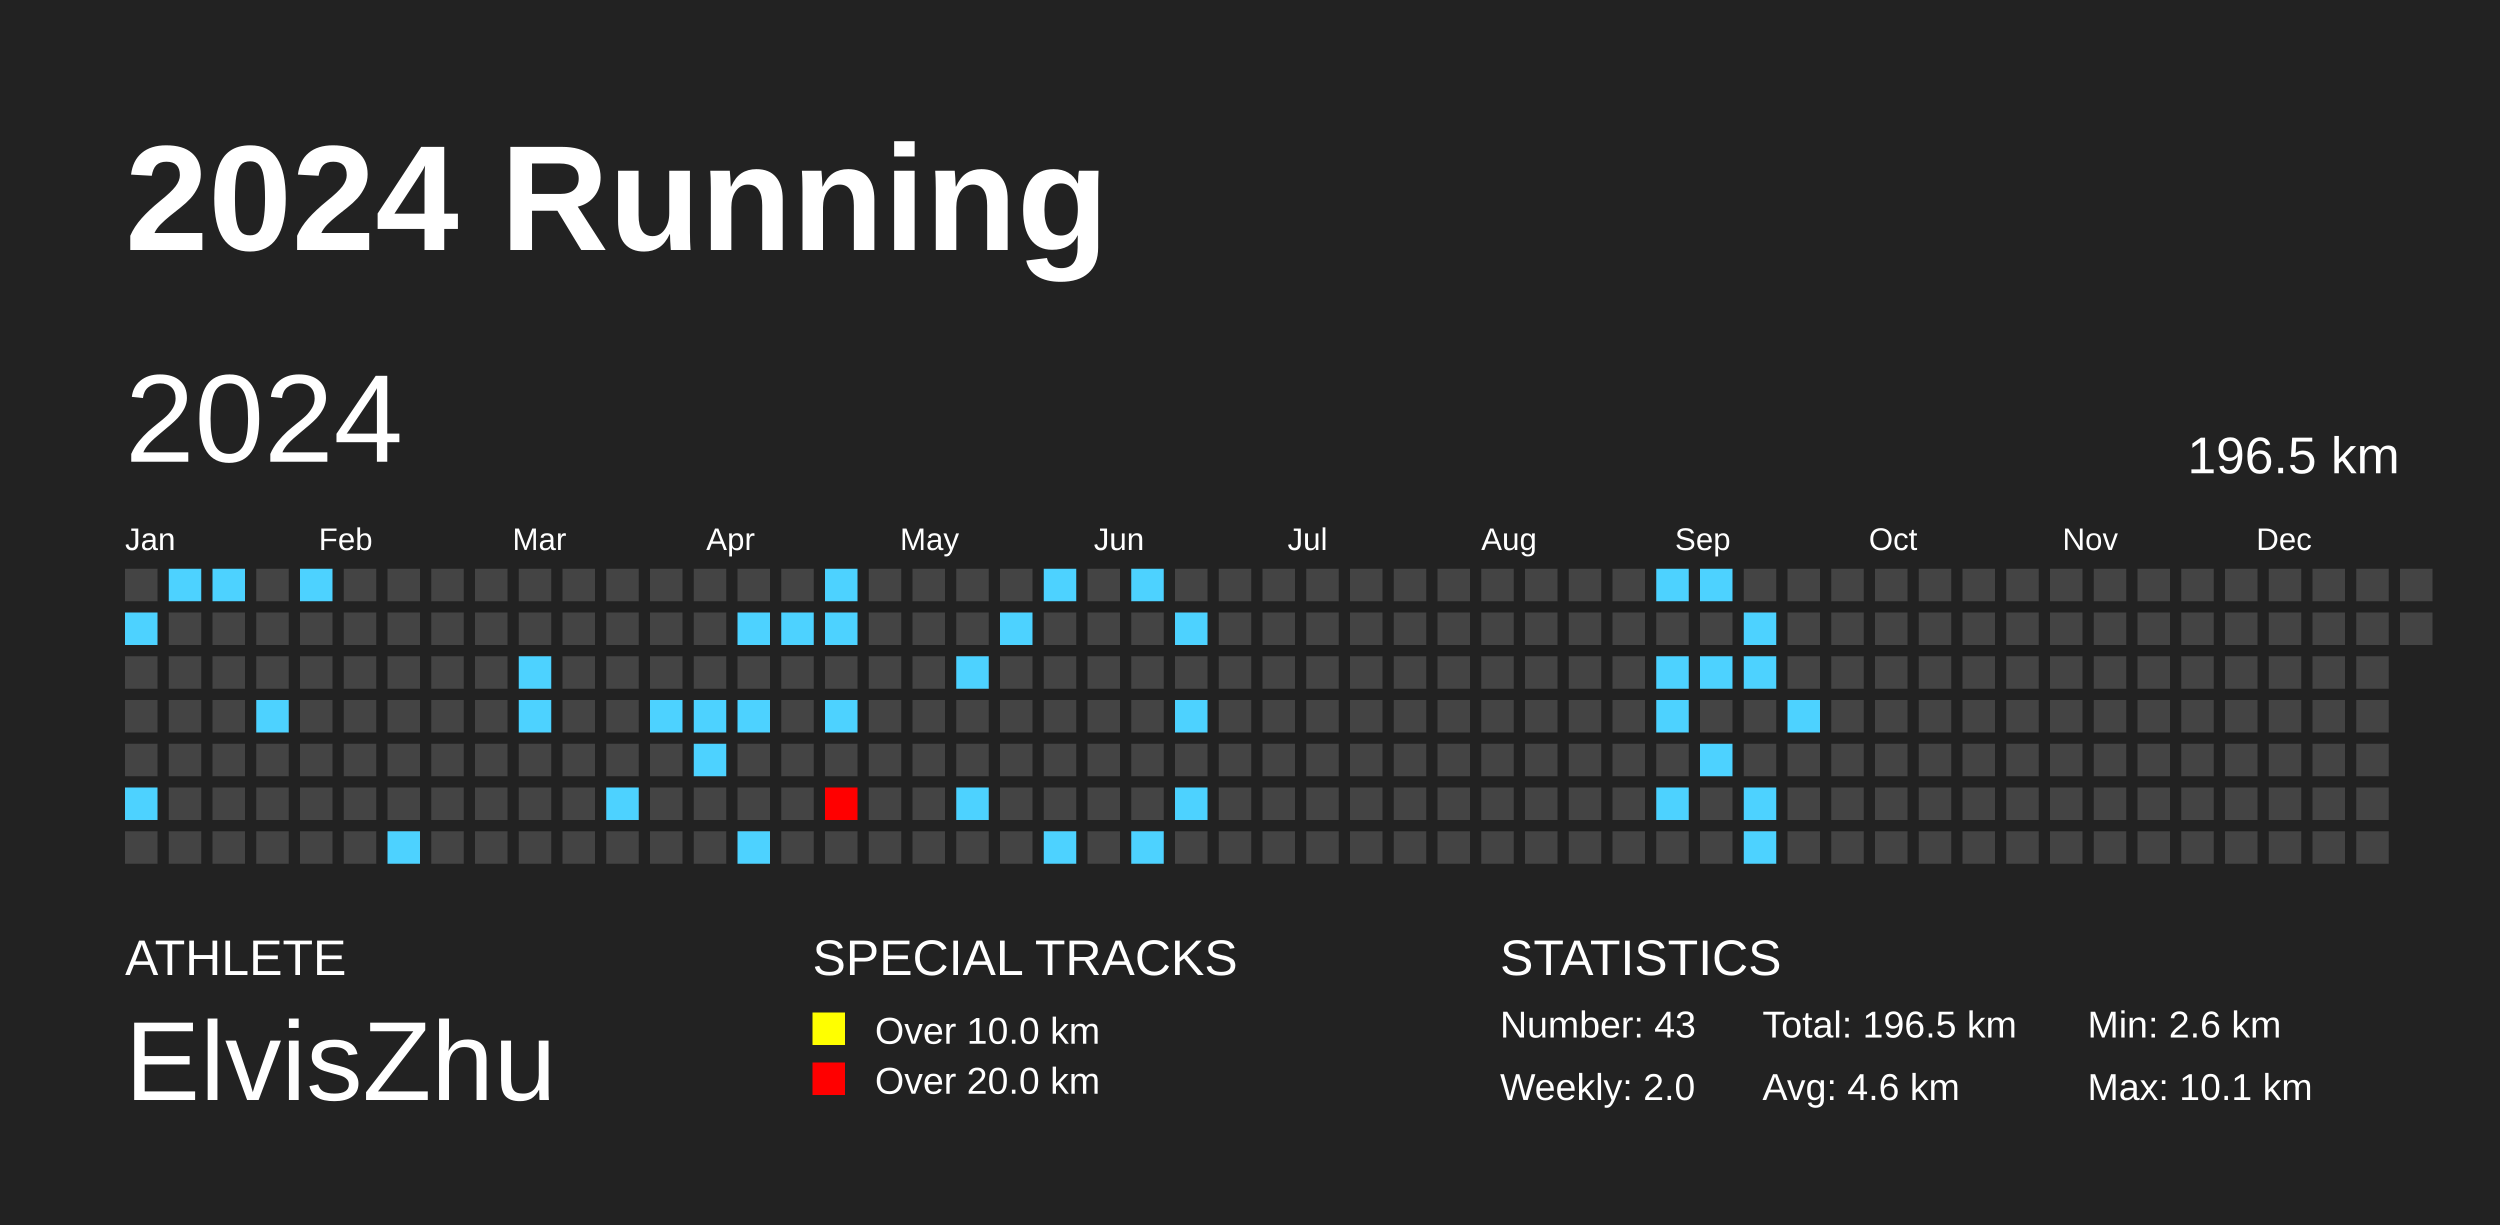
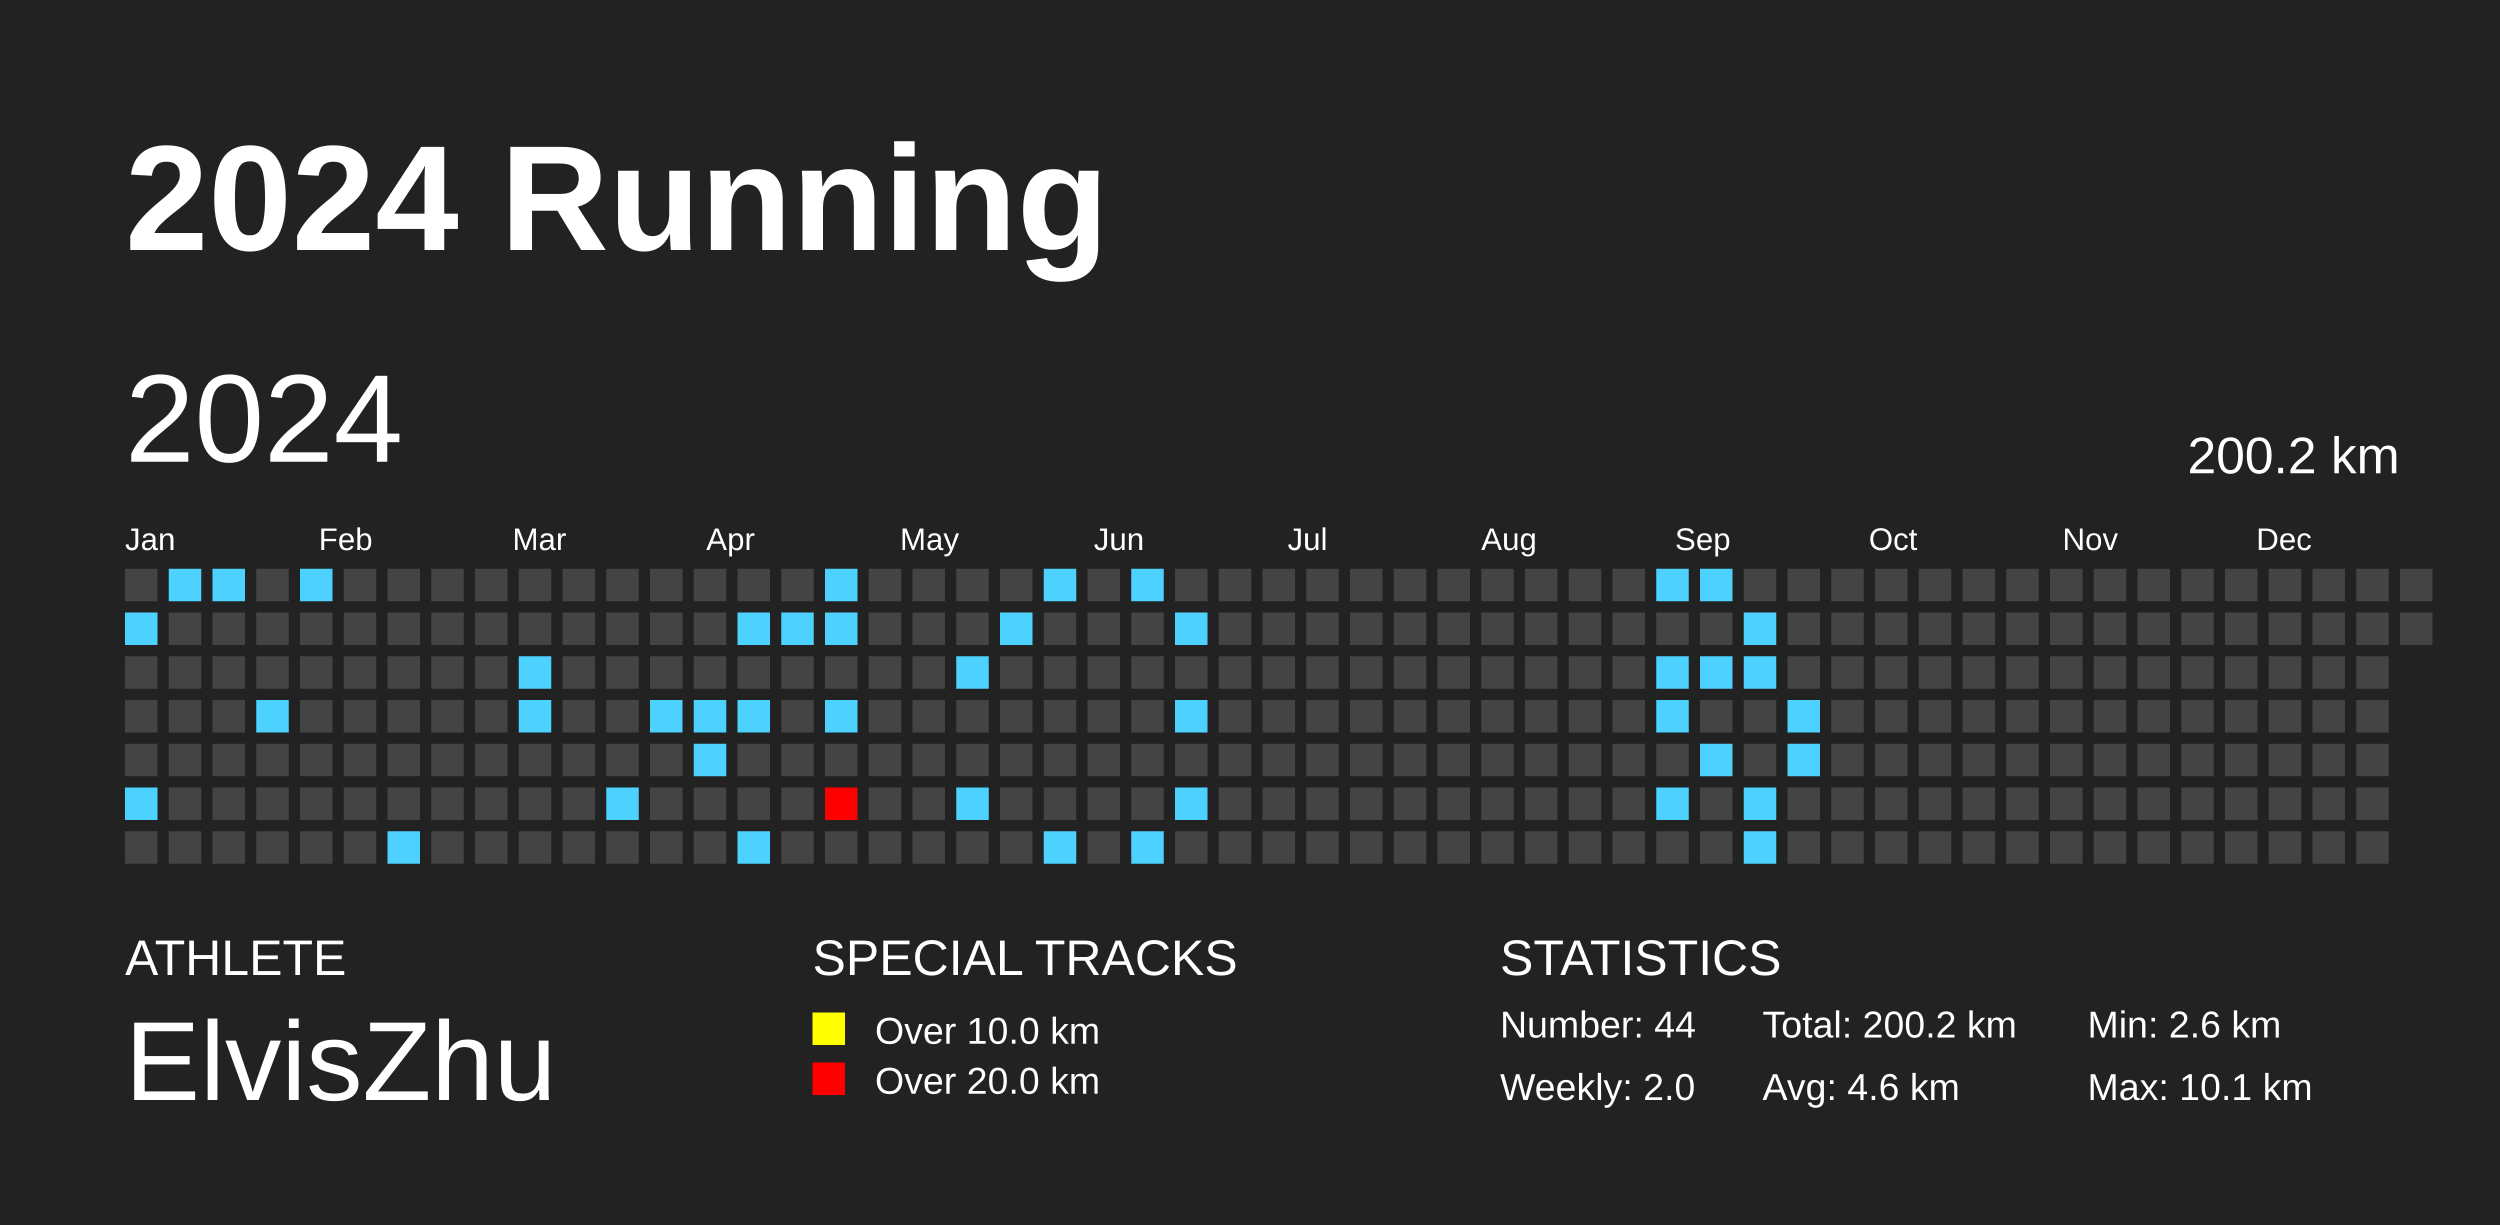
<svg xmlns="http://www.w3.org/2000/svg" baseProfile="full" height="98mm" version="1.1" viewBox="0,0,200,98" width="200mm">
  <defs />
  <rect fill="#222222" height="98" width="200" x="0" y="0" />
  <text fill="#FFFFFF" style="font-size:12px; font-family:Arial; font-weight:bold;" x="10" y="20">2024 Running</text>
  <text fill="#FFFFFF" style="font-size:4px; font-family:Arial" x="10" y="78">ATHLETE</text>
  <text fill="#FFFFFF" style="font-size:9px; font-family:Arial" x="10" y="88">ElvisZhu</text>
  <text fill="#FFFFFF" style="font-size:4px; font-family:Arial" x="65" y="78">SPECIAL TRACKS</text>
  <rect fill="yellow" height="2.6" width="2.6" x="65" y="81" />
  <text fill="#FFFFFF" style="font-size:3px; font-family:Arial" x="70" y="83.5">Over 10.0 km</text>
  <rect fill="red" height="2.6" width="2.6" x="65" y="85" />
  <text fill="#FFFFFF" style="font-size:3px; font-family:Arial" x="70" y="87.5">Over 20.0 km</text>
  <text fill="#FFFFFF" style="font-size:4px; font-family:Arial" x="120" y="78">STATISTICS</text>
-   <text fill="#FFFFFF" style="font-size:3px; font-family:Arial" x="120" y="83">Number: 43</text>
+   <text fill="#FFFFFF" style="font-size:3px; font-family:Arial" x="120" y="83">Number: 44</text>
  <text fill="#FFFFFF" style="font-size:3px; font-family:Arial" x="120" y="88">Weekly: 2.0</text>
-   <text fill="#FFFFFF" style="font-size:3px; font-family:Arial" x="141" y="83">Total: 196.5 km</text>
+   <text fill="#FFFFFF" style="font-size:3px; font-family:Arial" x="141" y="83">Total: 200.2 km</text>
  <text fill="#FFFFFF" style="font-size:3px; font-family:Arial" x="141" y="88">Avg: 4.6 km</text>
  <text fill="#FFFFFF" style="font-size:3px; font-family:Arial" x="167" y="83">Min: 2.6 km</text>
  <text fill="#FFFFFF" style="font-size:3px; font-family:Arial" x="167" y="88">Max: 10.1 km</text>
  <text dominant-baseline="hanging" fill="#FFFFFF" style="font-size:10.0px; font-family:Arial;" x="10" y="30">2024</text>
-   <text dominant-baseline="hanging" fill="#FFFFFF" style="font-size:4.125px; font-family:Arial;" x="175" y="35">196.5 km</text>
+   <text dominant-baseline="hanging" fill="#FFFFFF" style="font-size:4.125px; font-family:Arial;" x="175" y="35">200.2 km</text>
  <text fill="#FFFFFF" style="font-size:2.5px; font-family:Arial" x="10.0" y="44">Jan</text>
  <text fill="#FFFFFF" style="font-size:2.5px; font-family:Arial" x="25.5" y="44">Feb</text>
  <text fill="#FFFFFF" style="font-size:2.5px; font-family:Arial" x="41.0" y="44">Mar</text>
  <text fill="#FFFFFF" style="font-size:2.5px; font-family:Arial" x="56.5" y="44">Apr</text>
  <text fill="#FFFFFF" style="font-size:2.5px; font-family:Arial" x="72.0" y="44">May</text>
  <text fill="#FFFFFF" style="font-size:2.5px; font-family:Arial" x="87.5" y="44">Jun</text>
  <text fill="#FFFFFF" style="font-size:2.5px; font-family:Arial" x="103.0" y="44">Jul</text>
  <text fill="#FFFFFF" style="font-size:2.5px; font-family:Arial" x="118.5" y="44">Aug</text>
  <text fill="#FFFFFF" style="font-size:2.5px; font-family:Arial" x="134.0" y="44">Sep</text>
  <text fill="#FFFFFF" style="font-size:2.5px; font-family:Arial" x="149.5" y="44">Oct</text>
  <text fill="#FFFFFF" style="font-size:2.5px; font-family:Arial" x="165.0" y="44">Nov</text>
  <text fill="#FFFFFF" style="font-size:2.5px; font-family:Arial" x="180.5" y="44">Dec</text>
  <rect fill="#444444" height="2.6" width="2.6" x="10.0" y="45.5" />
  <rect fill="#4dd2ff" height="2.6" width="2.6" x="10.0" y="49.0" />
  <rect fill="#444444" height="2.6" width="2.6" x="10.0" y="52.5" />
  <rect fill="#444444" height="2.6" width="2.6" x="10.0" y="56.0" />
  <rect fill="#444444" height="2.6" width="2.6" x="10.0" y="59.5" />
  <rect fill="#4dd2ff" height="2.6" width="2.6" x="10.0" y="63.0" />
  <rect fill="#444444" height="2.6" width="2.6" x="10.0" y="66.5" />
  <rect fill="#4dd2ff" height="2.6" width="2.6" x="13.5" y="45.5" />
  <rect fill="#444444" height="2.6" width="2.6" x="13.5" y="49.0" />
  <rect fill="#444444" height="2.6" width="2.6" x="13.5" y="52.5" />
  <rect fill="#444444" height="2.6" width="2.6" x="13.5" y="56.0" />
  <rect fill="#444444" height="2.6" width="2.6" x="13.5" y="59.5" />
  <rect fill="#444444" height="2.6" width="2.6" x="13.5" y="63.0" />
  <rect fill="#444444" height="2.6" width="2.6" x="13.5" y="66.5" />
  <rect fill="#4dd2ff" height="2.6" width="2.6" x="17.0" y="45.5" />
  <rect fill="#444444" height="2.6" width="2.6" x="17.0" y="49.0" />
  <rect fill="#444444" height="2.6" width="2.6" x="17.0" y="52.5" />
  <rect fill="#444444" height="2.6" width="2.6" x="17.0" y="56.0" />
  <rect fill="#444444" height="2.6" width="2.6" x="17.0" y="59.5" />
  <rect fill="#444444" height="2.6" width="2.6" x="17.0" y="63.0" />
  <rect fill="#444444" height="2.6" width="2.6" x="17.0" y="66.5" />
  <rect fill="#444444" height="2.6" width="2.6" x="20.5" y="45.5" />
  <rect fill="#444444" height="2.6" width="2.6" x="20.5" y="49.0" />
  <rect fill="#444444" height="2.6" width="2.6" x="20.5" y="52.5" />
  <rect fill="#4dd2ff" height="2.6" width="2.6" x="20.5" y="56.0" />
  <rect fill="#444444" height="2.6" width="2.6" x="20.5" y="59.5" />
  <rect fill="#444444" height="2.6" width="2.6" x="20.5" y="63.0" />
  <rect fill="#444444" height="2.6" width="2.6" x="20.5" y="66.5" />
  <rect fill="#4dd2ff" height="2.6" width="2.6" x="24.0" y="45.5" />
  <rect fill="#444444" height="2.6" width="2.6" x="24.0" y="49.0" />
  <rect fill="#444444" height="2.6" width="2.6" x="24.0" y="52.5" />
  <rect fill="#444444" height="2.6" width="2.6" x="24.0" y="56.0" />
  <rect fill="#444444" height="2.6" width="2.6" x="24.0" y="59.5" />
  <rect fill="#444444" height="2.6" width="2.6" x="24.0" y="63.0" />
  <rect fill="#444444" height="2.6" width="2.6" x="24.0" y="66.5" />
  <rect fill="#444444" height="2.6" width="2.6" x="27.5" y="45.5" />
  <rect fill="#444444" height="2.6" width="2.6" x="27.5" y="49.0" />
  <rect fill="#444444" height="2.6" width="2.6" x="27.5" y="52.5" />
  <rect fill="#444444" height="2.6" width="2.6" x="27.5" y="56.0" />
  <rect fill="#444444" height="2.6" width="2.6" x="27.5" y="59.5" />
  <rect fill="#444444" height="2.6" width="2.6" x="27.5" y="63.0" />
  <rect fill="#444444" height="2.6" width="2.6" x="27.5" y="66.5" />
  <rect fill="#444444" height="2.6" width="2.6" x="31.0" y="45.5" />
  <rect fill="#444444" height="2.6" width="2.6" x="31.0" y="49.0" />
  <rect fill="#444444" height="2.6" width="2.6" x="31.0" y="52.5" />
  <rect fill="#444444" height="2.6" width="2.6" x="31.0" y="56.0" />
  <rect fill="#444444" height="2.6" width="2.6" x="31.0" y="59.5" />
  <rect fill="#444444" height="2.6" width="2.6" x="31.0" y="63.0" />
  <rect fill="#4dd2ff" height="2.6" width="2.6" x="31.0" y="66.5" />
  <rect fill="#444444" height="2.6" width="2.6" x="34.5" y="45.5" />
  <rect fill="#444444" height="2.6" width="2.6" x="34.5" y="49.0" />
  <rect fill="#444444" height="2.6" width="2.6" x="34.5" y="52.5" />
  <rect fill="#444444" height="2.6" width="2.6" x="34.5" y="56.0" />
  <rect fill="#444444" height="2.6" width="2.6" x="34.5" y="59.5" />
  <rect fill="#444444" height="2.6" width="2.6" x="34.5" y="63.0" />
  <rect fill="#444444" height="2.6" width="2.6" x="34.5" y="66.5" />
  <rect fill="#444444" height="2.6" width="2.6" x="38.0" y="45.5" />
  <rect fill="#444444" height="2.6" width="2.6" x="38.0" y="49.0" />
  <rect fill="#444444" height="2.6" width="2.6" x="38.0" y="52.5" />
  <rect fill="#444444" height="2.6" width="2.6" x="38.0" y="56.0" />
  <rect fill="#444444" height="2.6" width="2.6" x="38.0" y="59.5" />
  <rect fill="#444444" height="2.6" width="2.6" x="38.0" y="63.0" />
  <rect fill="#444444" height="2.6" width="2.6" x="38.0" y="66.5" />
  <rect fill="#444444" height="2.6" width="2.6" x="41.5" y="45.5" />
  <rect fill="#444444" height="2.6" width="2.6" x="41.5" y="49.0" />
  <rect fill="#4dd2ff" height="2.6" width="2.6" x="41.5" y="52.5" />
  <rect fill="#4dd2ff" height="2.6" width="2.6" x="41.5" y="56.0" />
  <rect fill="#444444" height="2.6" width="2.6" x="41.5" y="59.5" />
  <rect fill="#444444" height="2.6" width="2.6" x="41.5" y="63.0" />
  <rect fill="#444444" height="2.6" width="2.6" x="41.5" y="66.5" />
  <rect fill="#444444" height="2.6" width="2.6" x="45.0" y="45.5" />
  <rect fill="#444444" height="2.6" width="2.6" x="45.0" y="49.0" />
  <rect fill="#444444" height="2.6" width="2.6" x="45.0" y="52.5" />
  <rect fill="#444444" height="2.6" width="2.6" x="45.0" y="56.0" />
  <rect fill="#444444" height="2.6" width="2.6" x="45.0" y="59.5" />
  <rect fill="#444444" height="2.6" width="2.6" x="45.0" y="63.0" />
  <rect fill="#444444" height="2.6" width="2.6" x="45.0" y="66.5" />
  <rect fill="#444444" height="2.6" width="2.6" x="48.5" y="45.5" />
  <rect fill="#444444" height="2.6" width="2.6" x="48.5" y="49.0" />
  <rect fill="#444444" height="2.6" width="2.6" x="48.5" y="52.5" />
  <rect fill="#444444" height="2.6" width="2.6" x="48.5" y="56.0" />
  <rect fill="#444444" height="2.6" width="2.6" x="48.5" y="59.5" />
  <rect fill="#4dd2ff" height="2.6" width="2.6" x="48.5" y="63.0" />
  <rect fill="#444444" height="2.6" width="2.6" x="48.5" y="66.5" />
  <rect fill="#444444" height="2.6" width="2.6" x="52.0" y="45.5" />
  <rect fill="#444444" height="2.6" width="2.6" x="52.0" y="49.0" />
  <rect fill="#444444" height="2.6" width="2.6" x="52.0" y="52.5" />
  <rect fill="#4dd2ff" height="2.6" width="2.6" x="52.0" y="56.0" />
  <rect fill="#444444" height="2.6" width="2.6" x="52.0" y="59.5" />
  <rect fill="#444444" height="2.6" width="2.6" x="52.0" y="63.0" />
  <rect fill="#444444" height="2.6" width="2.6" x="52.0" y="66.5" />
  <rect fill="#444444" height="2.6" width="2.6" x="55.5" y="45.5" />
  <rect fill="#444444" height="2.6" width="2.6" x="55.5" y="49.0" />
  <rect fill="#444444" height="2.6" width="2.6" x="55.5" y="52.5" />
  <rect fill="#4dd2ff" height="2.6" width="2.6" x="55.5" y="56.0" />
  <rect fill="#4dd2ff" height="2.6" width="2.6" x="55.5" y="59.5" />
  <rect fill="#444444" height="2.6" width="2.6" x="55.5" y="63.0" />
  <rect fill="#444444" height="2.6" width="2.6" x="55.5" y="66.5" />
  <rect fill="#444444" height="2.6" width="2.6" x="59.0" y="45.5" />
  <rect fill="#4dd2ff" height="2.6" width="2.6" x="59.0" y="49.0" />
  <rect fill="#444444" height="2.6" width="2.6" x="59.0" y="52.5" />
  <rect fill="#4dd2ff" height="2.6" width="2.6" x="59.0" y="56.0" />
  <rect fill="#444444" height="2.6" width="2.6" x="59.0" y="59.5" />
  <rect fill="#444444" height="2.6" width="2.6" x="59.0" y="63.0" />
  <rect fill="#4dd2ff" height="2.6" width="2.6" x="59.0" y="66.5" />
  <rect fill="#444444" height="2.6" width="2.6" x="62.5" y="45.5" />
  <rect fill="#4dd2ff" height="2.6" width="2.6" x="62.5" y="49.0" />
  <rect fill="#444444" height="2.6" width="2.6" x="62.5" y="52.5" />
  <rect fill="#444444" height="2.6" width="2.6" x="62.5" y="56.0" />
  <rect fill="#444444" height="2.6" width="2.6" x="62.5" y="59.5" />
  <rect fill="#444444" height="2.6" width="2.6" x="62.5" y="63.0" />
  <rect fill="#444444" height="2.6" width="2.6" x="62.5" y="66.5" />
  <rect fill="#4dd2ff" height="2.6" width="2.6" x="66.0" y="45.5" />
  <rect fill="#4dd2ff" height="2.6" width="2.6" x="66.0" y="49.0" />
  <rect fill="#444444" height="2.6" width="2.6" x="66.0" y="52.5" />
  <rect fill="#4dd2ff" height="2.6" width="2.6" x="66.0" y="56.0" />
  <rect fill="#444444" height="2.6" width="2.6" x="66.0" y="59.5" />
  <rect fill="#ff0000" height="2.6" width="2.6" x="66.0" y="63.0" />
  <rect fill="#444444" height="2.6" width="2.6" x="66.0" y="66.5" />
  <rect fill="#444444" height="2.6" width="2.6" x="69.5" y="45.5" />
  <rect fill="#444444" height="2.6" width="2.6" x="69.5" y="49.0" />
  <rect fill="#444444" height="2.6" width="2.6" x="69.5" y="52.5" />
  <rect fill="#444444" height="2.6" width="2.6" x="69.5" y="56.0" />
  <rect fill="#444444" height="2.6" width="2.6" x="69.5" y="59.5" />
  <rect fill="#444444" height="2.6" width="2.6" x="69.5" y="63.0" />
  <rect fill="#444444" height="2.6" width="2.6" x="69.5" y="66.5" />
  <rect fill="#444444" height="2.6" width="2.6" x="73.0" y="45.5" />
  <rect fill="#444444" height="2.6" width="2.6" x="73.0" y="49.0" />
  <rect fill="#444444" height="2.6" width="2.6" x="73.0" y="52.5" />
  <rect fill="#444444" height="2.6" width="2.6" x="73.0" y="56.0" />
  <rect fill="#444444" height="2.6" width="2.6" x="73.0" y="59.5" />
  <rect fill="#444444" height="2.6" width="2.6" x="73.0" y="63.0" />
  <rect fill="#444444" height="2.6" width="2.6" x="73.0" y="66.5" />
  <rect fill="#444444" height="2.6" width="2.6" x="76.5" y="45.5" />
  <rect fill="#444444" height="2.6" width="2.6" x="76.5" y="49.0" />
  <rect fill="#4dd2ff" height="2.6" width="2.6" x="76.5" y="52.5" />
  <rect fill="#444444" height="2.6" width="2.6" x="76.5" y="56.0" />
  <rect fill="#444444" height="2.6" width="2.6" x="76.5" y="59.5" />
  <rect fill="#4dd2ff" height="2.6" width="2.6" x="76.5" y="63.0" />
  <rect fill="#444444" height="2.6" width="2.6" x="76.5" y="66.5" />
  <rect fill="#444444" height="2.6" width="2.6" x="80.0" y="45.5" />
  <rect fill="#4dd2ff" height="2.6" width="2.6" x="80.0" y="49.0" />
  <rect fill="#444444" height="2.6" width="2.6" x="80.0" y="52.5" />
  <rect fill="#444444" height="2.6" width="2.6" x="80.0" y="56.0" />
  <rect fill="#444444" height="2.6" width="2.6" x="80.0" y="59.5" />
  <rect fill="#444444" height="2.6" width="2.6" x="80.0" y="63.0" />
  <rect fill="#444444" height="2.6" width="2.6" x="80.0" y="66.5" />
  <rect fill="#4dd2ff" height="2.6" width="2.6" x="83.5" y="45.5" />
  <rect fill="#444444" height="2.6" width="2.6" x="83.5" y="49.0" />
  <rect fill="#444444" height="2.6" width="2.6" x="83.5" y="52.5" />
  <rect fill="#444444" height="2.6" width="2.6" x="83.5" y="56.0" />
  <rect fill="#444444" height="2.6" width="2.6" x="83.5" y="59.5" />
  <rect fill="#444444" height="2.6" width="2.6" x="83.5" y="63.0" />
  <rect fill="#4dd2ff" height="2.6" width="2.6" x="83.5" y="66.5" />
  <rect fill="#444444" height="2.6" width="2.6" x="87.0" y="45.5" />
  <rect fill="#444444" height="2.6" width="2.6" x="87.0" y="49.0" />
  <rect fill="#444444" height="2.6" width="2.6" x="87.0" y="52.5" />
  <rect fill="#444444" height="2.6" width="2.6" x="87.0" y="56.0" />
  <rect fill="#444444" height="2.6" width="2.6" x="87.0" y="59.5" />
  <rect fill="#444444" height="2.6" width="2.6" x="87.0" y="63.0" />
  <rect fill="#444444" height="2.6" width="2.6" x="87.0" y="66.5" />
  <rect fill="#4dd2ff" height="2.6" width="2.6" x="90.5" y="45.5" />
  <rect fill="#444444" height="2.6" width="2.6" x="90.5" y="49.0" />
  <rect fill="#444444" height="2.6" width="2.6" x="90.5" y="52.5" />
  <rect fill="#444444" height="2.6" width="2.6" x="90.5" y="56.0" />
  <rect fill="#444444" height="2.6" width="2.6" x="90.5" y="59.5" />
  <rect fill="#444444" height="2.6" width="2.6" x="90.5" y="63.0" />
  <rect fill="#4dd2ff" height="2.6" width="2.6" x="90.5" y="66.5" />
  <rect fill="#444444" height="2.6" width="2.6" x="94.0" y="45.5" />
  <rect fill="#4dd2ff" height="2.6" width="2.6" x="94.0" y="49.0" />
  <rect fill="#444444" height="2.6" width="2.6" x="94.0" y="52.5" />
  <rect fill="#4dd2ff" height="2.6" width="2.6" x="94.0" y="56.0" />
  <rect fill="#444444" height="2.6" width="2.6" x="94.0" y="59.5" />
  <rect fill="#4dd2ff" height="2.6" width="2.6" x="94.0" y="63.0" />
  <rect fill="#444444" height="2.6" width="2.6" x="94.0" y="66.5" />
  <rect fill="#444444" height="2.6" width="2.6" x="97.5" y="45.5" />
  <rect fill="#444444" height="2.6" width="2.6" x="97.5" y="49.0" />
  <rect fill="#444444" height="2.6" width="2.6" x="97.5" y="52.5" />
  <rect fill="#444444" height="2.6" width="2.6" x="97.5" y="56.0" />
  <rect fill="#444444" height="2.6" width="2.6" x="97.5" y="59.5" />
  <rect fill="#444444" height="2.6" width="2.6" x="97.5" y="63.0" />
  <rect fill="#444444" height="2.6" width="2.6" x="97.5" y="66.5" />
  <rect fill="#444444" height="2.6" width="2.6" x="101.0" y="45.5" />
  <rect fill="#444444" height="2.6" width="2.6" x="101.0" y="49.0" />
  <rect fill="#444444" height="2.6" width="2.6" x="101.0" y="52.5" />
  <rect fill="#444444" height="2.6" width="2.6" x="101.0" y="56.0" />
  <rect fill="#444444" height="2.6" width="2.6" x="101.0" y="59.5" />
  <rect fill="#444444" height="2.6" width="2.6" x="101.0" y="63.0" />
  <rect fill="#444444" height="2.6" width="2.6" x="101.0" y="66.5" />
  <rect fill="#444444" height="2.6" width="2.6" x="104.5" y="45.5" />
  <rect fill="#444444" height="2.6" width="2.6" x="104.5" y="49.0" />
  <rect fill="#444444" height="2.6" width="2.6" x="104.5" y="52.5" />
  <rect fill="#444444" height="2.6" width="2.6" x="104.5" y="56.0" />
  <rect fill="#444444" height="2.6" width="2.6" x="104.5" y="59.5" />
  <rect fill="#444444" height="2.6" width="2.6" x="104.5" y="63.0" />
  <rect fill="#444444" height="2.6" width="2.6" x="104.5" y="66.5" />
  <rect fill="#444444" height="2.6" width="2.6" x="108.0" y="45.5" />
  <rect fill="#444444" height="2.6" width="2.6" x="108.0" y="49.0" />
  <rect fill="#444444" height="2.6" width="2.6" x="108.0" y="52.5" />
  <rect fill="#444444" height="2.6" width="2.6" x="108.0" y="56.0" />
  <rect fill="#444444" height="2.6" width="2.6" x="108.0" y="59.5" />
  <rect fill="#444444" height="2.6" width="2.6" x="108.0" y="63.0" />
  <rect fill="#444444" height="2.6" width="2.6" x="108.0" y="66.5" />
  <rect fill="#444444" height="2.6" width="2.6" x="111.5" y="45.5" />
  <rect fill="#444444" height="2.6" width="2.6" x="111.5" y="49.0" />
  <rect fill="#444444" height="2.6" width="2.6" x="111.5" y="52.5" />
  <rect fill="#444444" height="2.6" width="2.6" x="111.5" y="56.0" />
  <rect fill="#444444" height="2.6" width="2.6" x="111.5" y="59.5" />
  <rect fill="#444444" height="2.6" width="2.6" x="111.5" y="63.0" />
  <rect fill="#444444" height="2.6" width="2.6" x="111.5" y="66.5" />
  <rect fill="#444444" height="2.6" width="2.6" x="115.0" y="45.5" />
  <rect fill="#444444" height="2.6" width="2.6" x="115.0" y="49.0" />
  <rect fill="#444444" height="2.6" width="2.6" x="115.0" y="52.5" />
  <rect fill="#444444" height="2.6" width="2.6" x="115.0" y="56.0" />
  <rect fill="#444444" height="2.6" width="2.6" x="115.0" y="59.5" />
  <rect fill="#444444" height="2.6" width="2.6" x="115.0" y="63.0" />
  <rect fill="#444444" height="2.6" width="2.6" x="115.0" y="66.5" />
  <rect fill="#444444" height="2.6" width="2.6" x="118.5" y="45.5" />
  <rect fill="#444444" height="2.6" width="2.6" x="118.5" y="49.0" />
  <rect fill="#444444" height="2.6" width="2.6" x="118.5" y="52.5" />
  <rect fill="#444444" height="2.6" width="2.6" x="118.5" y="56.0" />
  <rect fill="#444444" height="2.6" width="2.6" x="118.5" y="59.5" />
  <rect fill="#444444" height="2.6" width="2.6" x="118.5" y="63.0" />
  <rect fill="#444444" height="2.6" width="2.6" x="118.5" y="66.5" />
  <rect fill="#444444" height="2.6" width="2.6" x="122.0" y="45.5" />
  <rect fill="#444444" height="2.6" width="2.6" x="122.0" y="49.0" />
  <rect fill="#444444" height="2.6" width="2.6" x="122.0" y="52.5" />
  <rect fill="#444444" height="2.6" width="2.6" x="122.0" y="56.0" />
  <rect fill="#444444" height="2.6" width="2.6" x="122.0" y="59.5" />
  <rect fill="#444444" height="2.6" width="2.6" x="122.0" y="63.0" />
  <rect fill="#444444" height="2.6" width="2.6" x="122.0" y="66.5" />
  <rect fill="#444444" height="2.6" width="2.6" x="125.5" y="45.5" />
  <rect fill="#444444" height="2.6" width="2.6" x="125.5" y="49.0" />
  <rect fill="#444444" height="2.6" width="2.6" x="125.5" y="52.5" />
  <rect fill="#444444" height="2.6" width="2.6" x="125.5" y="56.0" />
  <rect fill="#444444" height="2.6" width="2.6" x="125.5" y="59.5" />
  <rect fill="#444444" height="2.6" width="2.6" x="125.5" y="63.0" />
  <rect fill="#444444" height="2.6" width="2.6" x="125.5" y="66.5" />
  <rect fill="#444444" height="2.6" width="2.6" x="129.0" y="45.5" />
  <rect fill="#444444" height="2.6" width="2.6" x="129.0" y="49.0" />
  <rect fill="#444444" height="2.6" width="2.6" x="129.0" y="52.5" />
  <rect fill="#444444" height="2.6" width="2.6" x="129.0" y="56.0" />
  <rect fill="#444444" height="2.6" width="2.6" x="129.0" y="59.5" />
  <rect fill="#444444" height="2.6" width="2.6" x="129.0" y="63.0" />
  <rect fill="#444444" height="2.6" width="2.6" x="129.0" y="66.5" />
  <rect fill="#4dd2ff" height="2.6" width="2.6" x="132.5" y="45.5" />
  <rect fill="#444444" height="2.6" width="2.6" x="132.5" y="49.0" />
  <rect fill="#4dd2ff" height="2.6" width="2.6" x="132.5" y="52.5" />
  <rect fill="#4dd2ff" height="2.6" width="2.6" x="132.5" y="56.0" />
  <rect fill="#444444" height="2.6" width="2.6" x="132.5" y="59.5" />
  <rect fill="#4dd2ff" height="2.6" width="2.6" x="132.5" y="63.0" />
  <rect fill="#444444" height="2.6" width="2.6" x="132.5" y="66.5" />
  <rect fill="#4dd2ff" height="2.6" width="2.6" x="136.0" y="45.5" />
  <rect fill="#444444" height="2.6" width="2.6" x="136.0" y="49.0" />
  <rect fill="#4dd2ff" height="2.6" width="2.6" x="136.0" y="52.5" />
  <rect fill="#444444" height="2.6" width="2.6" x="136.0" y="56.0" />
  <rect fill="#4dd2ff" height="2.6" width="2.6" x="136.0" y="59.5" />
  <rect fill="#444444" height="2.6" width="2.6" x="136.0" y="63.0" />
  <rect fill="#444444" height="2.6" width="2.6" x="136.0" y="66.5" />
  <rect fill="#444444" height="2.6" width="2.6" x="139.5" y="45.5" />
  <rect fill="#4dd2ff" height="2.6" width="2.6" x="139.5" y="49.0" />
  <rect fill="#4dd2ff" height="2.6" width="2.6" x="139.5" y="52.5" />
  <rect fill="#444444" height="2.6" width="2.6" x="139.5" y="56.0" />
  <rect fill="#444444" height="2.6" width="2.6" x="139.5" y="59.5" />
  <rect fill="#4dd2ff" height="2.6" width="2.6" x="139.5" y="63.0" />
  <rect fill="#4dd2ff" height="2.6" width="2.6" x="139.5" y="66.5" />
  <rect fill="#444444" height="2.6" width="2.6" x="143.0" y="45.5" />
  <rect fill="#444444" height="2.6" width="2.6" x="143.0" y="49.0" />
  <rect fill="#444444" height="2.6" width="2.6" x="143.0" y="52.5" />
  <rect fill="#4dd2ff" height="2.6" width="2.6" x="143.0" y="56.0" />
-   <rect fill="#444444" height="2.6" width="2.6" x="143.0" y="59.5" />
+   <rect fill="#4dd2ff" height="2.6" width="2.6" x="143.0" y="59.5" />
  <rect fill="#444444" height="2.6" width="2.6" x="143.0" y="63.0" />
  <rect fill="#444444" height="2.6" width="2.6" x="143.0" y="66.5" />
  <rect fill="#444444" height="2.6" width="2.6" x="146.5" y="45.5" />
  <rect fill="#444444" height="2.6" width="2.6" x="146.5" y="49.0" />
  <rect fill="#444444" height="2.6" width="2.6" x="146.5" y="52.5" />
  <rect fill="#444444" height="2.6" width="2.6" x="146.5" y="56.0" />
  <rect fill="#444444" height="2.6" width="2.6" x="146.5" y="59.5" />
  <rect fill="#444444" height="2.6" width="2.6" x="146.5" y="63.0" />
  <rect fill="#444444" height="2.6" width="2.6" x="146.5" y="66.5" />
  <rect fill="#444444" height="2.6" width="2.6" x="150.0" y="45.5" />
  <rect fill="#444444" height="2.6" width="2.6" x="150.0" y="49.0" />
  <rect fill="#444444" height="2.6" width="2.6" x="150.0" y="52.5" />
  <rect fill="#444444" height="2.6" width="2.6" x="150.0" y="56.0" />
  <rect fill="#444444" height="2.6" width="2.6" x="150.0" y="59.5" />
  <rect fill="#444444" height="2.6" width="2.6" x="150.0" y="63.0" />
  <rect fill="#444444" height="2.6" width="2.6" x="150.0" y="66.5" />
  <rect fill="#444444" height="2.6" width="2.6" x="153.5" y="45.5" />
  <rect fill="#444444" height="2.6" width="2.6" x="153.5" y="49.0" />
  <rect fill="#444444" height="2.6" width="2.6" x="153.5" y="52.5" />
  <rect fill="#444444" height="2.6" width="2.6" x="153.5" y="56.0" />
  <rect fill="#444444" height="2.6" width="2.6" x="153.5" y="59.5" />
  <rect fill="#444444" height="2.6" width="2.6" x="153.5" y="63.0" />
  <rect fill="#444444" height="2.6" width="2.6" x="153.5" y="66.5" />
  <rect fill="#444444" height="2.6" width="2.6" x="157.0" y="45.5" />
  <rect fill="#444444" height="2.6" width="2.6" x="157.0" y="49.0" />
  <rect fill="#444444" height="2.6" width="2.6" x="157.0" y="52.5" />
  <rect fill="#444444" height="2.6" width="2.6" x="157.0" y="56.0" />
  <rect fill="#444444" height="2.6" width="2.6" x="157.0" y="59.5" />
  <rect fill="#444444" height="2.6" width="2.6" x="157.0" y="63.0" />
  <rect fill="#444444" height="2.6" width="2.6" x="157.0" y="66.5" />
  <rect fill="#444444" height="2.6" width="2.6" x="160.5" y="45.5" />
  <rect fill="#444444" height="2.6" width="2.6" x="160.5" y="49.0" />
  <rect fill="#444444" height="2.6" width="2.6" x="160.5" y="52.5" />
  <rect fill="#444444" height="2.6" width="2.6" x="160.5" y="56.0" />
  <rect fill="#444444" height="2.6" width="2.6" x="160.5" y="59.5" />
  <rect fill="#444444" height="2.6" width="2.6" x="160.5" y="63.0" />
  <rect fill="#444444" height="2.6" width="2.6" x="160.5" y="66.5" />
  <rect fill="#444444" height="2.6" width="2.6" x="164.0" y="45.5" />
  <rect fill="#444444" height="2.6" width="2.6" x="164.0" y="49.0" />
  <rect fill="#444444" height="2.6" width="2.6" x="164.0" y="52.5" />
  <rect fill="#444444" height="2.6" width="2.6" x="164.0" y="56.0" />
  <rect fill="#444444" height="2.6" width="2.6" x="164.0" y="59.5" />
  <rect fill="#444444" height="2.6" width="2.6" x="164.0" y="63.0" />
  <rect fill="#444444" height="2.6" width="2.6" x="164.0" y="66.5" />
  <rect fill="#444444" height="2.6" width="2.6" x="167.5" y="45.5" />
  <rect fill="#444444" height="2.6" width="2.6" x="167.5" y="49.0" />
  <rect fill="#444444" height="2.6" width="2.6" x="167.5" y="52.5" />
  <rect fill="#444444" height="2.6" width="2.6" x="167.5" y="56.0" />
  <rect fill="#444444" height="2.6" width="2.6" x="167.5" y="59.5" />
  <rect fill="#444444" height="2.6" width="2.6" x="167.5" y="63.0" />
  <rect fill="#444444" height="2.6" width="2.6" x="167.5" y="66.5" />
  <rect fill="#444444" height="2.6" width="2.6" x="171.0" y="45.5" />
  <rect fill="#444444" height="2.6" width="2.6" x="171.0" y="49.0" />
  <rect fill="#444444" height="2.6" width="2.6" x="171.0" y="52.5" />
  <rect fill="#444444" height="2.6" width="2.6" x="171.0" y="56.0" />
  <rect fill="#444444" height="2.6" width="2.6" x="171.0" y="59.5" />
  <rect fill="#444444" height="2.6" width="2.6" x="171.0" y="63.0" />
  <rect fill="#444444" height="2.6" width="2.6" x="171.0" y="66.5" />
  <rect fill="#444444" height="2.6" width="2.6" x="174.5" y="45.5" />
  <rect fill="#444444" height="2.6" width="2.6" x="174.5" y="49.0" />
  <rect fill="#444444" height="2.6" width="2.6" x="174.5" y="52.5" />
  <rect fill="#444444" height="2.6" width="2.6" x="174.5" y="56.0" />
  <rect fill="#444444" height="2.6" width="2.6" x="174.5" y="59.5" />
  <rect fill="#444444" height="2.6" width="2.6" x="174.5" y="63.0" />
  <rect fill="#444444" height="2.6" width="2.6" x="174.5" y="66.5" />
  <rect fill="#444444" height="2.6" width="2.6" x="178.0" y="45.5" />
  <rect fill="#444444" height="2.6" width="2.6" x="178.0" y="49.0" />
  <rect fill="#444444" height="2.6" width="2.6" x="178.0" y="52.5" />
  <rect fill="#444444" height="2.6" width="2.6" x="178.0" y="56.0" />
  <rect fill="#444444" height="2.6" width="2.6" x="178.0" y="59.5" />
  <rect fill="#444444" height="2.6" width="2.6" x="178.0" y="63.0" />
  <rect fill="#444444" height="2.6" width="2.6" x="178.0" y="66.5" />
  <rect fill="#444444" height="2.6" width="2.6" x="181.5" y="45.5" />
  <rect fill="#444444" height="2.6" width="2.6" x="181.5" y="49.0" />
  <rect fill="#444444" height="2.6" width="2.6" x="181.5" y="52.5" />
  <rect fill="#444444" height="2.6" width="2.6" x="181.5" y="56.0" />
  <rect fill="#444444" height="2.6" width="2.6" x="181.5" y="59.5" />
  <rect fill="#444444" height="2.6" width="2.6" x="181.5" y="63.0" />
  <rect fill="#444444" height="2.6" width="2.6" x="181.5" y="66.5" />
  <rect fill="#444444" height="2.6" width="2.6" x="185.0" y="45.5" />
  <rect fill="#444444" height="2.6" width="2.6" x="185.0" y="49.0" />
  <rect fill="#444444" height="2.6" width="2.6" x="185.0" y="52.5" />
  <rect fill="#444444" height="2.6" width="2.6" x="185.0" y="56.0" />
  <rect fill="#444444" height="2.6" width="2.6" x="185.0" y="59.5" />
  <rect fill="#444444" height="2.6" width="2.6" x="185.0" y="63.0" />
  <rect fill="#444444" height="2.6" width="2.6" x="185.0" y="66.5" />
  <rect fill="#444444" height="2.6" width="2.6" x="188.5" y="45.5" />
  <rect fill="#444444" height="2.6" width="2.6" x="188.5" y="49.0" />
  <rect fill="#444444" height="2.6" width="2.6" x="188.5" y="52.5" />
  <rect fill="#444444" height="2.6" width="2.6" x="188.5" y="56.0" />
  <rect fill="#444444" height="2.6" width="2.6" x="188.5" y="59.5" />
  <rect fill="#444444" height="2.6" width="2.6" x="188.5" y="63.0" />
  <rect fill="#444444" height="2.6" width="2.6" x="188.5" y="66.5" />
  <rect fill="#444444" height="2.6" width="2.6" x="192.0" y="45.5" />
  <rect fill="#444444" height="2.6" width="2.6" x="192.0" y="49.0" />
</svg>
